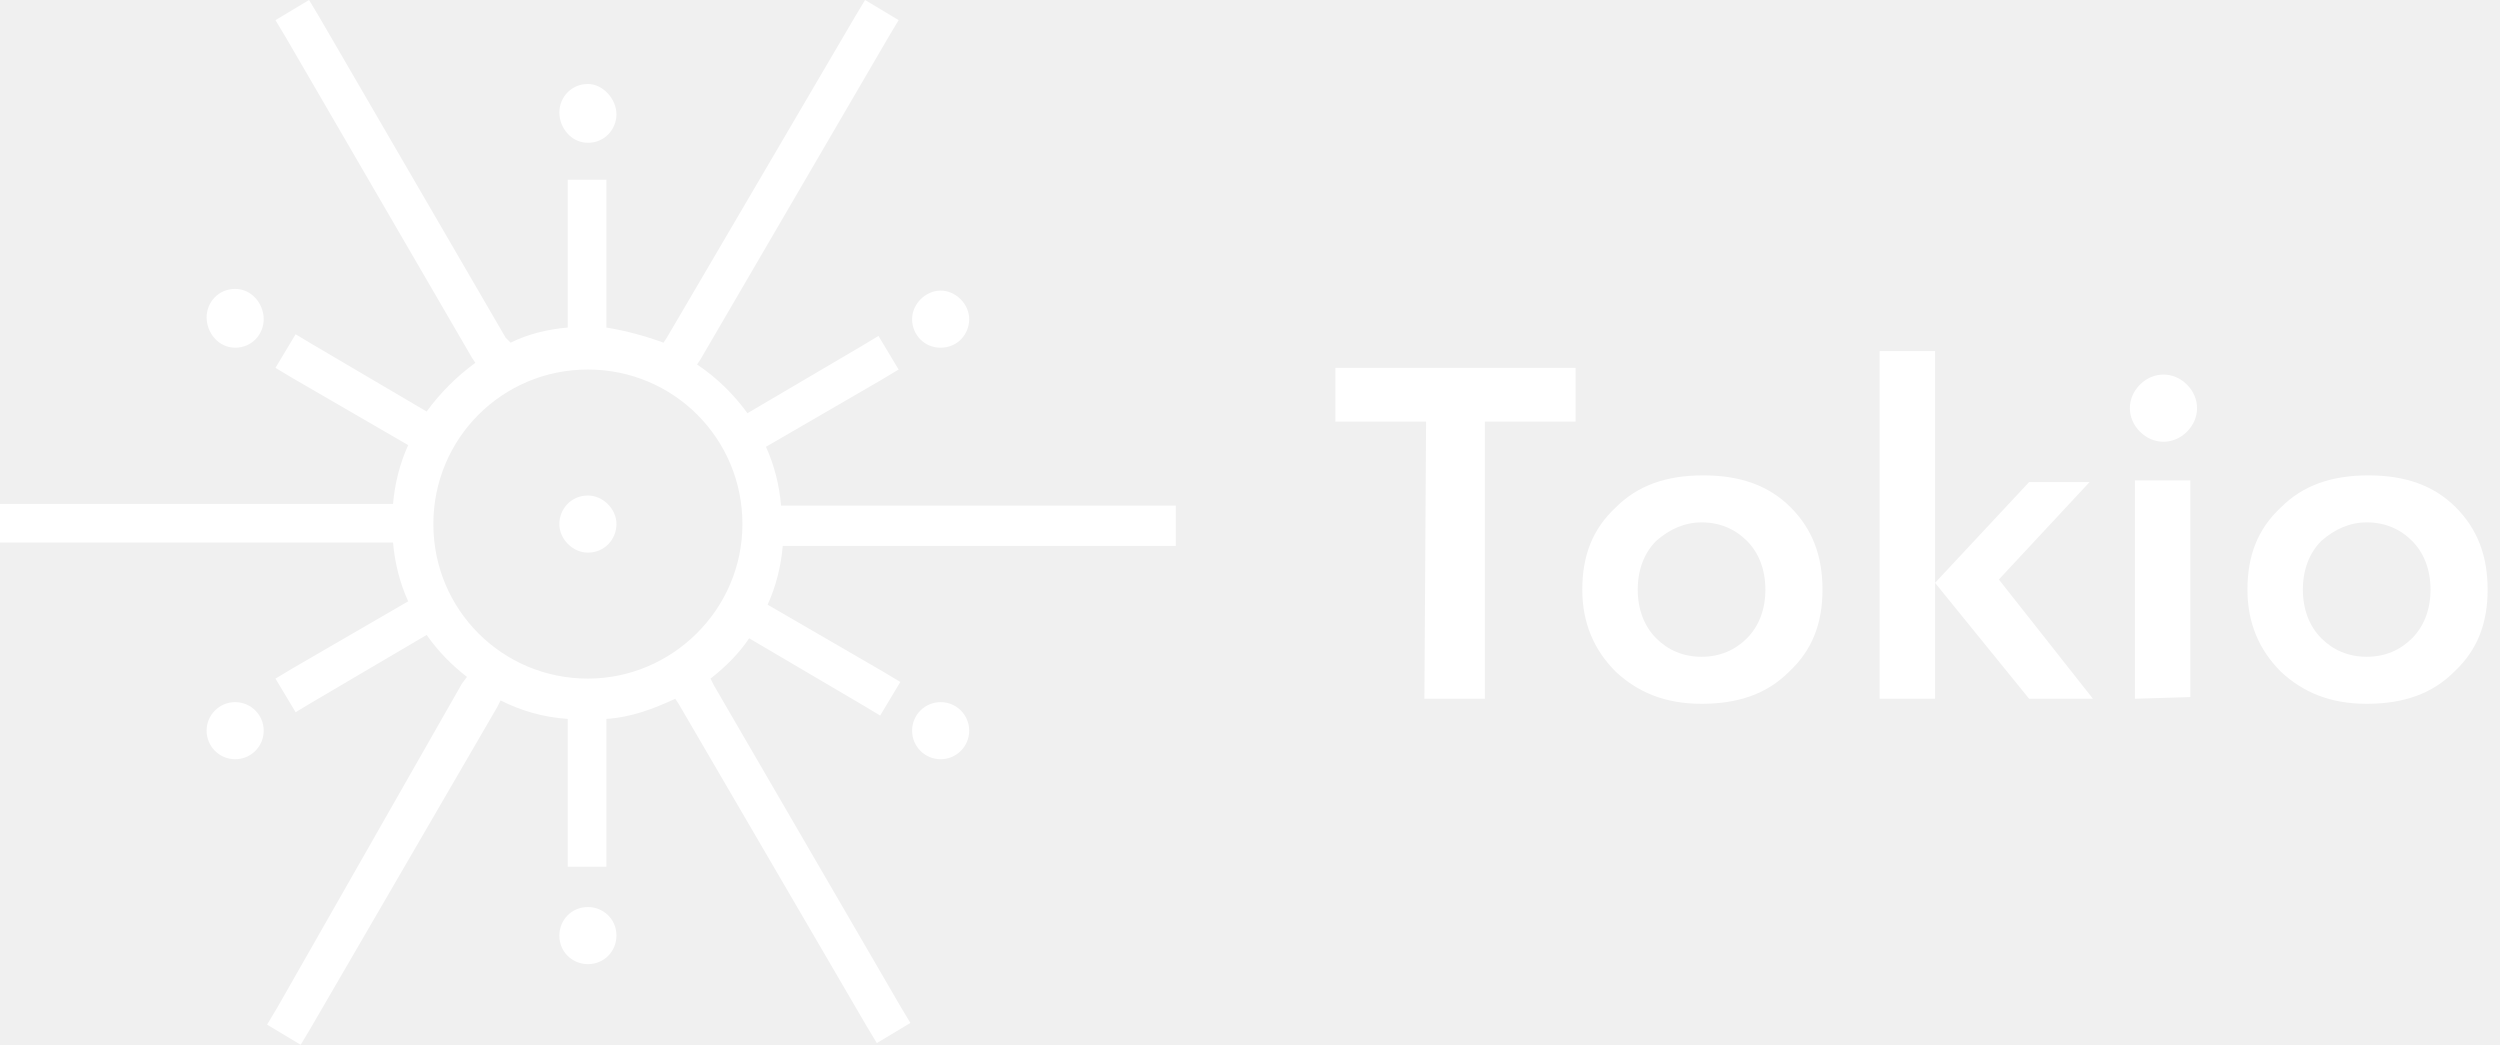
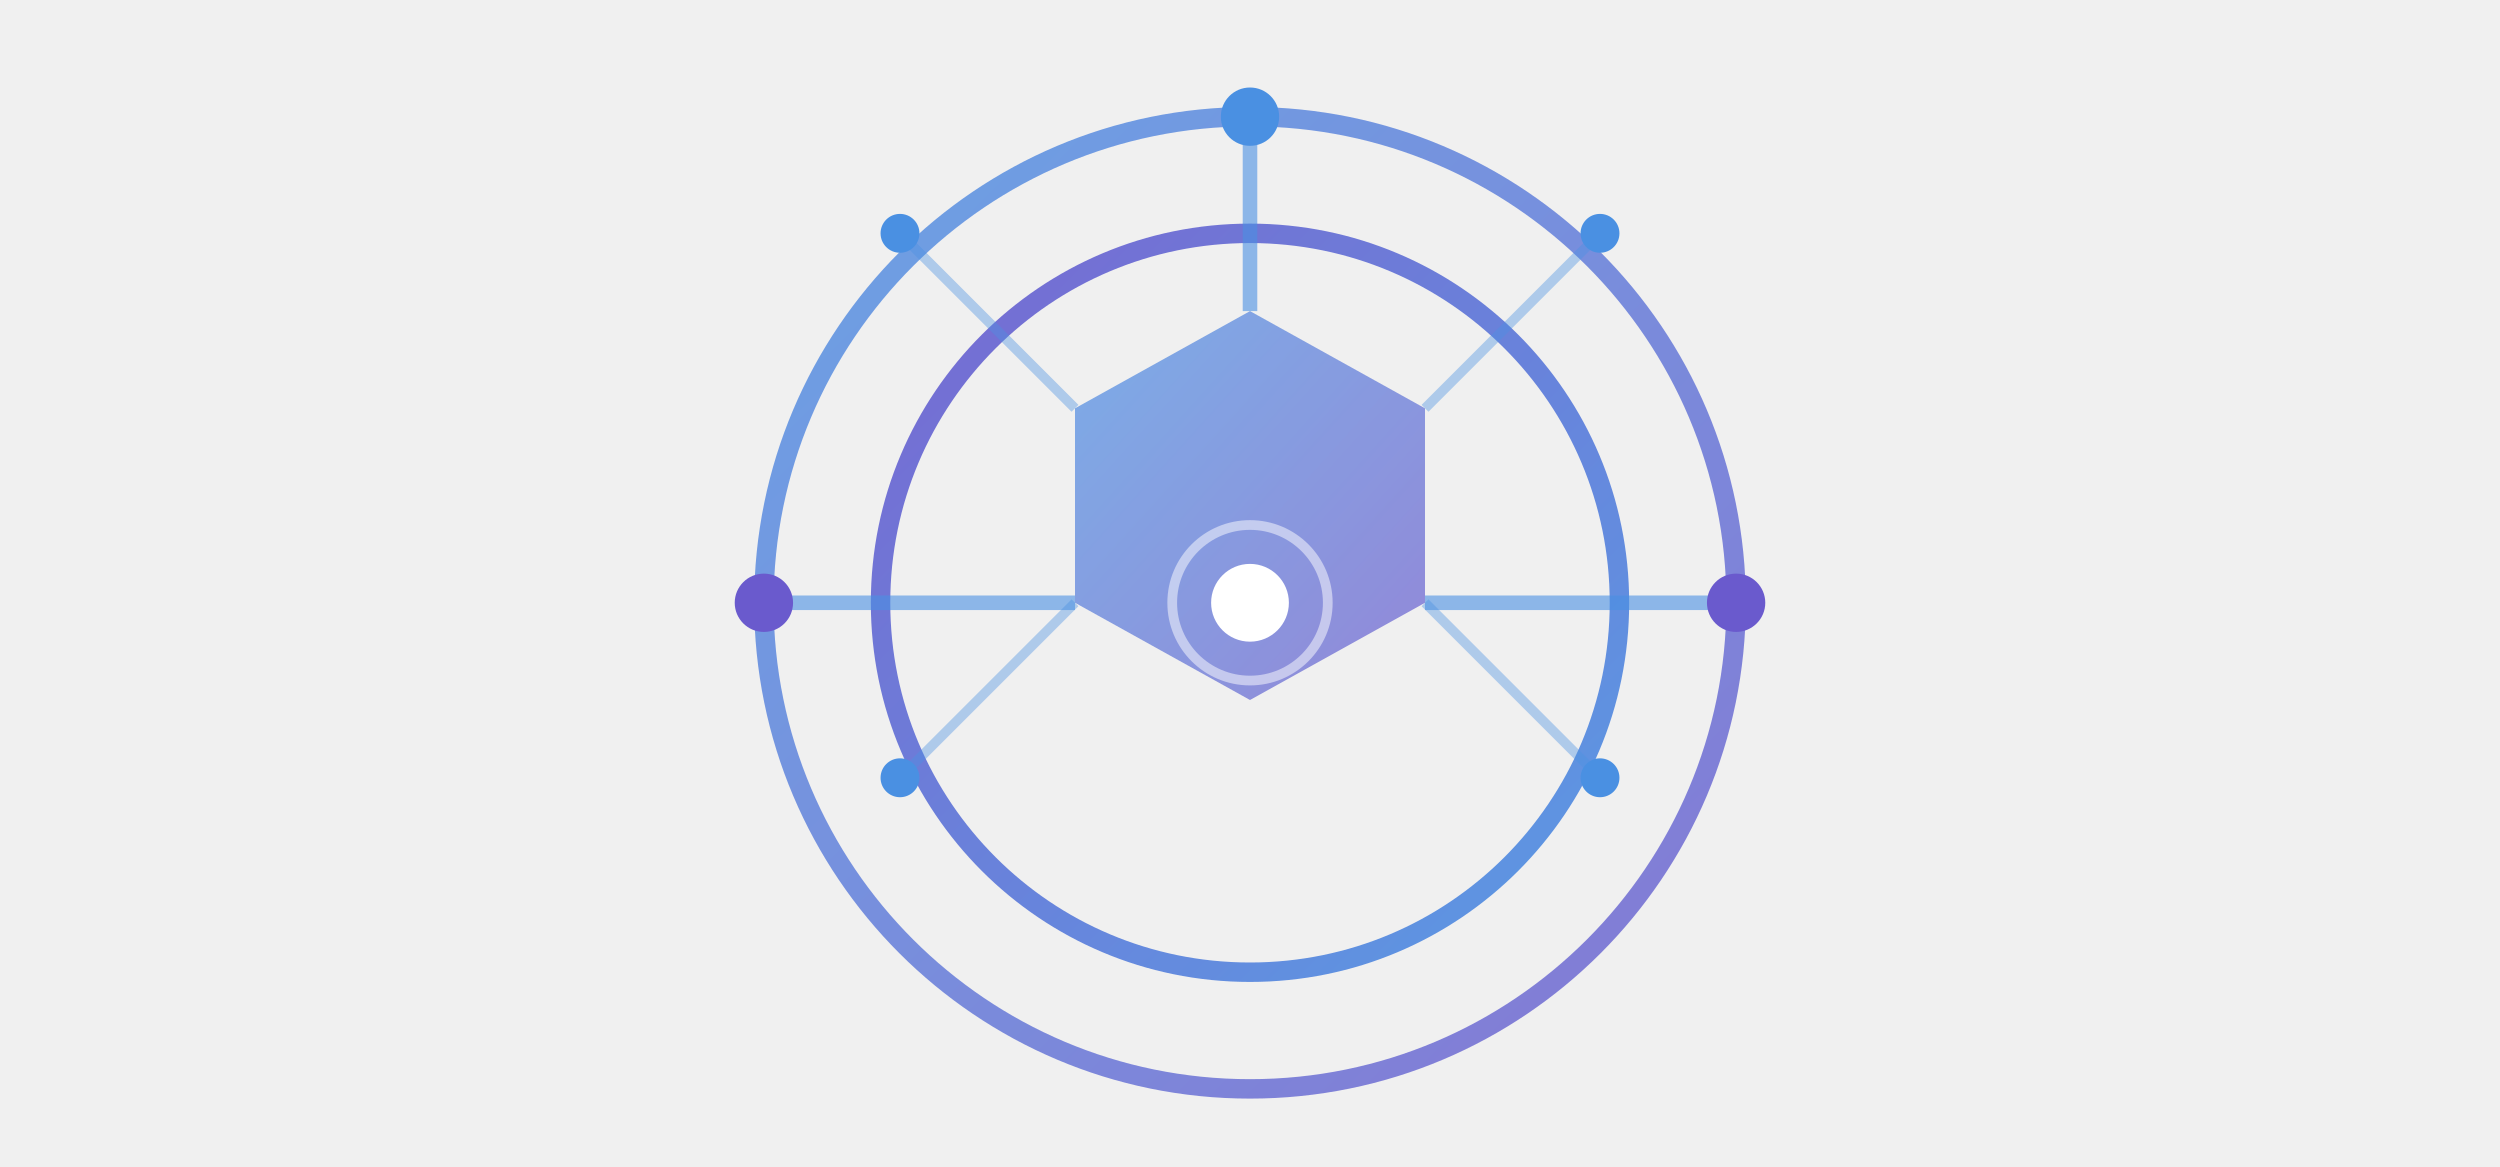
- <svg xmlns="http://www.w3.org/2000/svg" width="134" height="56" viewBox="0 0 134 56" fill="none">
-   <path d="M76.438 22.598H71.576V19.717H84.451V22.598H79.589V37.453H76.348L76.438 22.598Z" fill="white" />
-   <path d="M86.612 36.013C85.442 34.843 84.811 33.402 84.811 31.602C84.811 29.801 85.352 28.36 86.612 27.19C87.783 26.02 89.313 25.48 91.294 25.48C93.275 25.48 94.805 26.02 95.975 27.19C97.146 28.36 97.686 29.801 97.686 31.602C97.686 33.402 97.146 34.843 95.885 36.013C94.715 37.184 93.184 37.724 91.204 37.724C89.223 37.724 87.783 37.094 86.612 36.013ZM88.773 28.991C88.143 29.621 87.783 30.521 87.783 31.602C87.783 32.682 88.143 33.582 88.773 34.213C89.403 34.843 90.213 35.203 91.204 35.203C92.194 35.203 93.004 34.843 93.635 34.213C94.265 33.582 94.625 32.682 94.625 31.602C94.625 30.521 94.265 29.621 93.635 28.991C93.004 28.36 92.194 28 91.204 28C90.303 28 89.493 28.36 88.773 28.991Z" fill="white" />
-   <path d="M100.747 18.816H103.718V37.453H100.747V18.816ZM112.181 37.453H108.76L103.718 31.241L108.76 25.839H112.001L107.139 31.061L112.181 37.453Z" fill="white" />
-   <path d="M114.701 23.138C114.341 22.778 114.161 22.328 114.161 21.878C114.161 21.428 114.341 20.977 114.701 20.617C115.061 20.257 115.512 20.077 115.962 20.077C116.412 20.077 116.862 20.257 117.222 20.617C117.582 20.977 117.762 21.428 117.762 21.878C117.762 22.328 117.582 22.778 117.222 23.138C116.862 23.498 116.412 23.678 115.962 23.678C115.512 23.678 115.061 23.498 114.701 23.138ZM114.431 37.453V25.749H117.402V37.363L114.431 37.453Z" fill="white" />
-   <path d="M122.264 36.013C121.093 34.843 120.463 33.402 120.463 31.602C120.463 29.801 121.003 28.36 122.264 27.19C123.434 26.02 124.964 25.48 126.945 25.48C128.926 25.48 130.456 26.02 131.627 27.19C132.797 28.36 133.337 29.801 133.337 31.602C133.337 33.402 132.797 34.843 131.537 36.013C130.366 37.184 128.836 37.724 126.855 37.724C124.874 37.724 123.434 37.094 122.264 36.013ZM124.424 28.991C123.794 29.621 123.434 30.521 123.434 31.602C123.434 32.682 123.794 33.582 124.424 34.213C125.055 34.843 125.865 35.203 126.855 35.203C127.846 35.203 128.656 34.843 129.286 34.213C129.916 33.582 130.276 32.682 130.276 31.602C130.276 30.521 129.916 29.621 129.286 28.991C128.656 28.36 127.846 28 126.855 28C125.955 28 125.145 28.36 124.424 28.991Z" fill="white" />
-   <path d="M12.605 40.695C13.45 40.695 14.135 40.01 14.135 39.164C14.135 38.319 13.45 37.634 12.605 37.634C11.759 37.634 11.074 38.319 11.074 39.164C11.074 40.01 11.759 40.695 12.605 40.695Z" fill="white" />
-   <path d="M31.512 48.617C30.612 48.617 29.981 49.337 29.981 50.148C29.981 51.048 30.702 51.678 31.512 51.678C32.412 51.678 33.042 50.958 33.042 50.148C33.042 49.247 32.322 48.617 31.512 48.617Z" fill="white" />
-   <path d="M31.512 7.653C32.412 7.653 33.042 6.933 33.042 6.123C33.042 5.312 32.322 4.502 31.512 4.502C30.612 4.502 29.981 5.222 29.981 6.032C29.981 6.843 30.612 7.653 31.512 7.653Z" fill="white" />
-   <path d="M50.418 18.637C51.319 18.637 51.949 17.917 51.949 17.107C51.949 16.296 51.228 15.576 50.418 15.576C49.608 15.576 48.888 16.296 48.888 17.107C48.888 17.917 49.518 18.637 50.418 18.637Z" fill="white" />
-   <path d="M12.605 18.637C13.505 18.637 14.135 17.916 14.135 17.106C14.135 16.296 13.505 15.485 12.605 15.485C11.704 15.485 11.074 16.206 11.074 17.016C11.074 17.826 11.704 18.637 12.605 18.637Z" fill="white" />
-   <path d="M50.418 40.695C51.264 40.695 51.949 40.01 51.949 39.164C51.949 38.319 51.264 37.634 50.418 37.634C49.573 37.634 48.888 38.319 48.888 39.164C48.888 40.01 49.573 40.695 50.418 40.695Z" fill="white" />
-   <path d="M31.512 26.56C30.612 26.56 29.981 27.28 29.981 28.09C29.981 28.9 30.702 29.621 31.512 29.621C32.412 29.621 33.042 28.9 33.042 28.09C33.042 27.28 32.322 26.56 31.512 26.56Z" fill="white" />
-   <path d="M61.942 27.1H41.955H41.865C41.775 26.019 41.505 24.939 41.055 23.949L47.267 20.347L48.167 19.807L47.087 18.006L46.187 18.547L40.064 22.148C39.344 21.158 38.444 20.257 37.363 19.537L37.543 19.267L47.627 1.981L48.167 1.08L46.367 0L45.826 0.9L35.743 18.096L35.563 18.367C34.572 18.006 33.582 17.736 32.502 17.556V10.624V9.633H30.431V10.624V17.556C29.351 17.646 28.27 17.916 27.37 18.367L27.1 18.096L17.106 0.9L16.566 0L14.765 1.08L15.306 1.981L25.299 19.177L25.479 19.447C24.489 20.167 23.588 21.067 22.868 22.058L16.746 18.457L15.846 17.916L14.765 19.717L15.666 20.257L21.878 23.858C21.428 24.849 21.158 25.929 21.067 27.01H20.977H1.08H0V29.08H1.08H20.977H21.067C21.158 30.161 21.428 31.241 21.878 32.231L15.666 35.833L14.765 36.373L15.846 38.174L16.746 37.633L22.868 34.032C23.498 34.932 24.219 35.653 25.029 36.283L24.759 36.643L14.855 54.019L14.315 54.92L16.116 56L16.656 55.1L26.649 37.904L26.83 37.543C27.91 38.084 29.08 38.444 30.431 38.534V45.376V46.457H32.502V45.376V38.534C33.852 38.444 35.023 37.994 36.193 37.453L36.373 37.724L46.457 55.01L46.997 55.91L48.797 54.83L48.257 53.929L38.264 36.733L38.084 36.373C38.894 35.743 39.614 35.023 40.154 34.212L46.276 37.813L47.177 38.354L48.257 36.553L47.357 36.013L41.145 32.412C41.595 31.421 41.865 30.341 41.955 29.261H42.045H61.942H63.023V27.1H61.942ZM31.511 36.373C26.92 36.373 23.228 32.682 23.228 28.09C23.228 23.498 26.92 19.807 31.511 19.807C36.103 19.807 39.794 23.498 39.794 28.09C39.794 32.682 36.013 36.373 31.511 36.373Z" fill="white" />
+ <svg xmlns="http://www.w3.org/2000/svg" width="120px" height="56px" viewBox="0 0 120 120" version="1.1">
+   <defs>
+     <linearGradient id="gradient1" x1="0%" y1="0%" x2="100%" y2="100%">
+       <stop offset="0%" style="stop-color:#4A90E2;stop-opacity:1" />
+       <stop offset="100%" style="stop-color:#6A5ACD;stop-opacity:1" />
+     </linearGradient>
+     <linearGradient id="gradient2" x1="0%" y1="0%" x2="100%" y2="100%">
+       <stop offset="0%" style="stop-color:#6A5ACD;stop-opacity:1" />
+       <stop offset="100%" style="stop-color:#4A90E2;stop-opacity:1" />
+     </linearGradient>
+   </defs>
+   <g id="Page-1" stroke="none" stroke-width="1" fill="none" fill-rule="evenodd">
+     <path d="M60,12 C87.6,12 110,34.4 110,62 C110,89.6 87.6,112 60,112 C32.4,112 10,89.6 10,62 C10,34.4 32.4,12 60,12 Z" id="outer-ring" stroke="url(#gradient1)" stroke-width="2" opacity="0.8" />
+     <path d="M60,24 C81,24 98,41 98,62 C98,83 81,100 60,100 C39,100 22,83 22,62 C22,41 39,24 60,24 Z" id="inner-ring" stroke="url(#gradient2)" stroke-width="2" opacity="0.9" />
+     <polygon id="hexagon" points="60,32 78,42 78,62 60,72 42,62 42,42" fill="url(#gradient1)" opacity="0.7" />
+     <line x1="60" y1="12" x2="60" y2="32" stroke="#4A90E2" stroke-width="1.5" opacity="0.6" />
+     <line x1="110" y1="62" x2="78" y2="62" stroke="#4A90E2" stroke-width="1.5" opacity="0.6" />
+     <line x1="10" y1="62" x2="42" y2="62" stroke="#4A90E2" stroke-width="1.5" opacity="0.6" />
+     <circle cx="60" cy="12" r="3" fill="#4A90E2" />
+     <circle cx="110" cy="62" r="3" fill="#6A5ACD" />
+     <circle cx="10" cy="62" r="3" fill="#6A5ACD" />
+     <circle cx="60" cy="62" r="4" fill="#FFFFFF" />
+     <circle cx="60" cy="62" r="8" fill="none" stroke="#FFFFFF" stroke-width="1" opacity="0.5">
+       <animate attributeName="r" from="8" to="16" dur="2s" repeatCount="indefinite" />
+       <animate attributeName="opacity" from="0.5" to="0" dur="2s" repeatCount="indefinite" />
+     </circle>
+     <line x1="42" y1="42" x2="24" y2="24" stroke="#4A90E2" stroke-width="1" opacity="0.4" />
+     <line x1="78" y1="42" x2="96" y2="24" stroke="#4A90E2" stroke-width="1" opacity="0.4" />
+     <line x1="42" y1="62" x2="24" y2="80" stroke="#4A90E2" stroke-width="1" opacity="0.4" />
+     <line x1="78" y1="62" x2="96" y2="80" stroke="#4A90E2" stroke-width="1" opacity="0.4" />
+     <circle cx="24" cy="24" r="2" fill="#4A90E2" />
+     <circle cx="96" cy="24" r="2" fill="#4A90E2" />
+     <circle cx="24" cy="80" r="2" fill="#4A90E2" />
+     <circle cx="96" cy="80" r="2" fill="#4A90E2" />
+   </g>
</svg>
